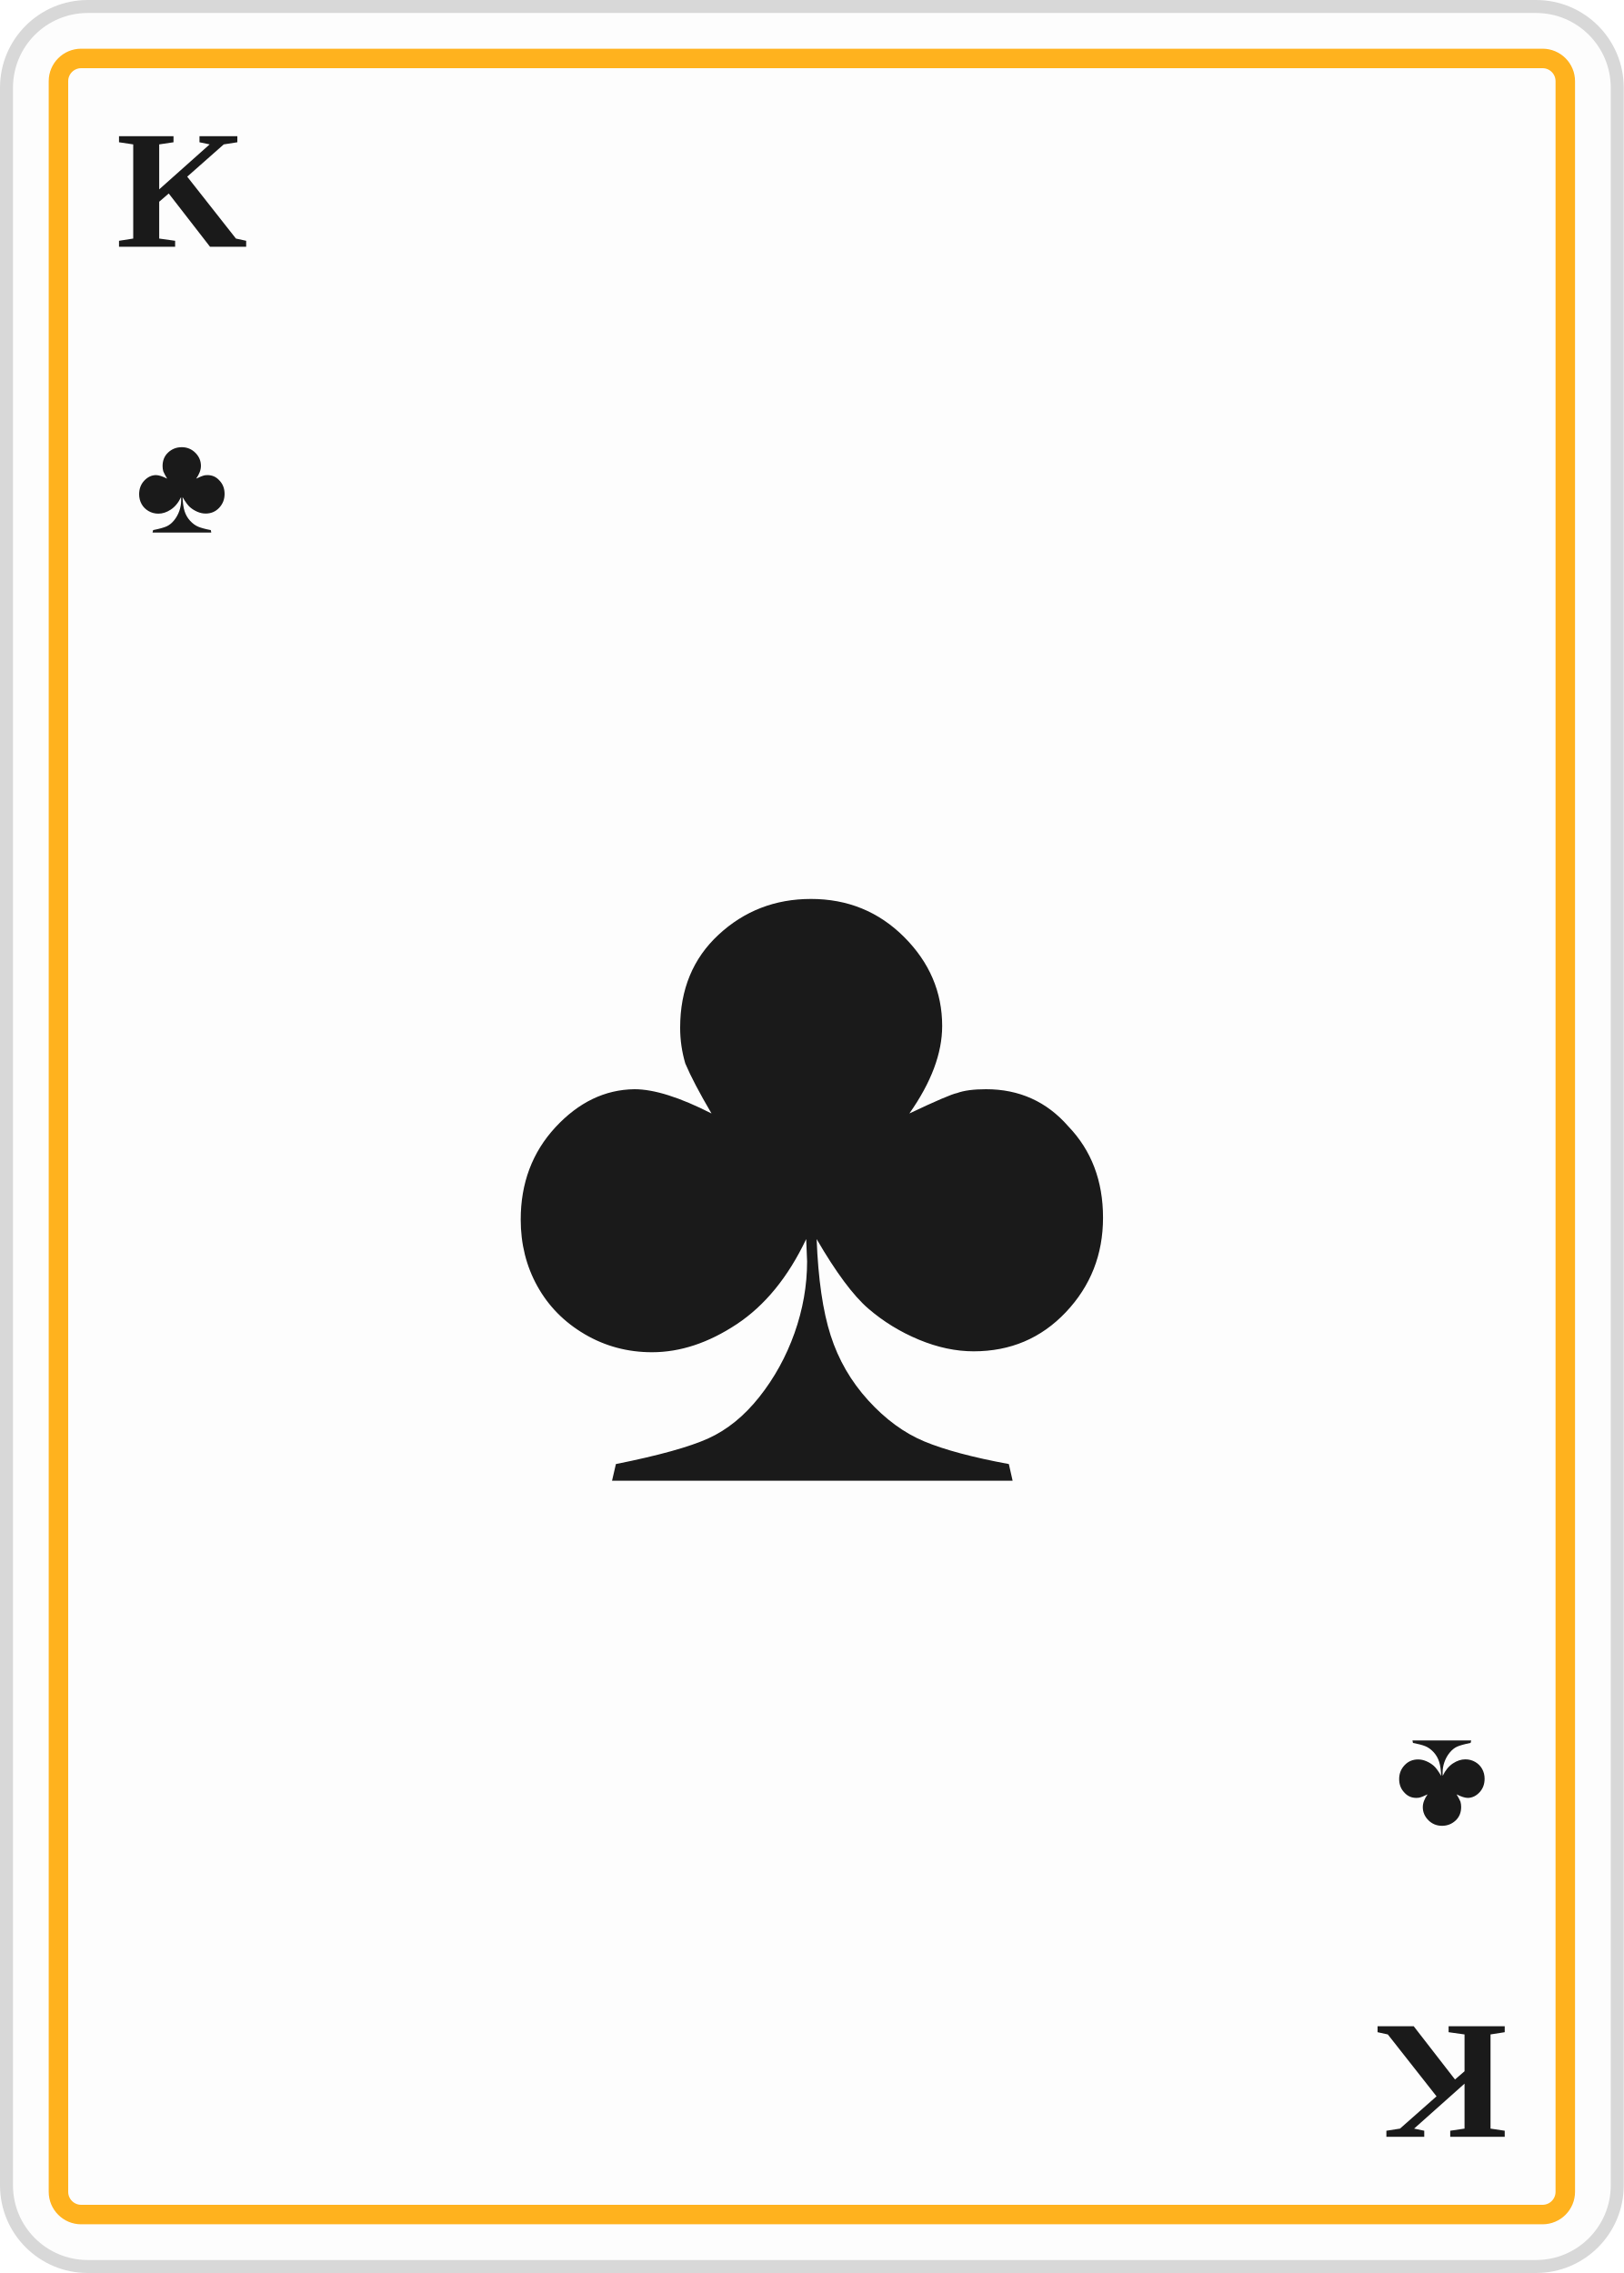
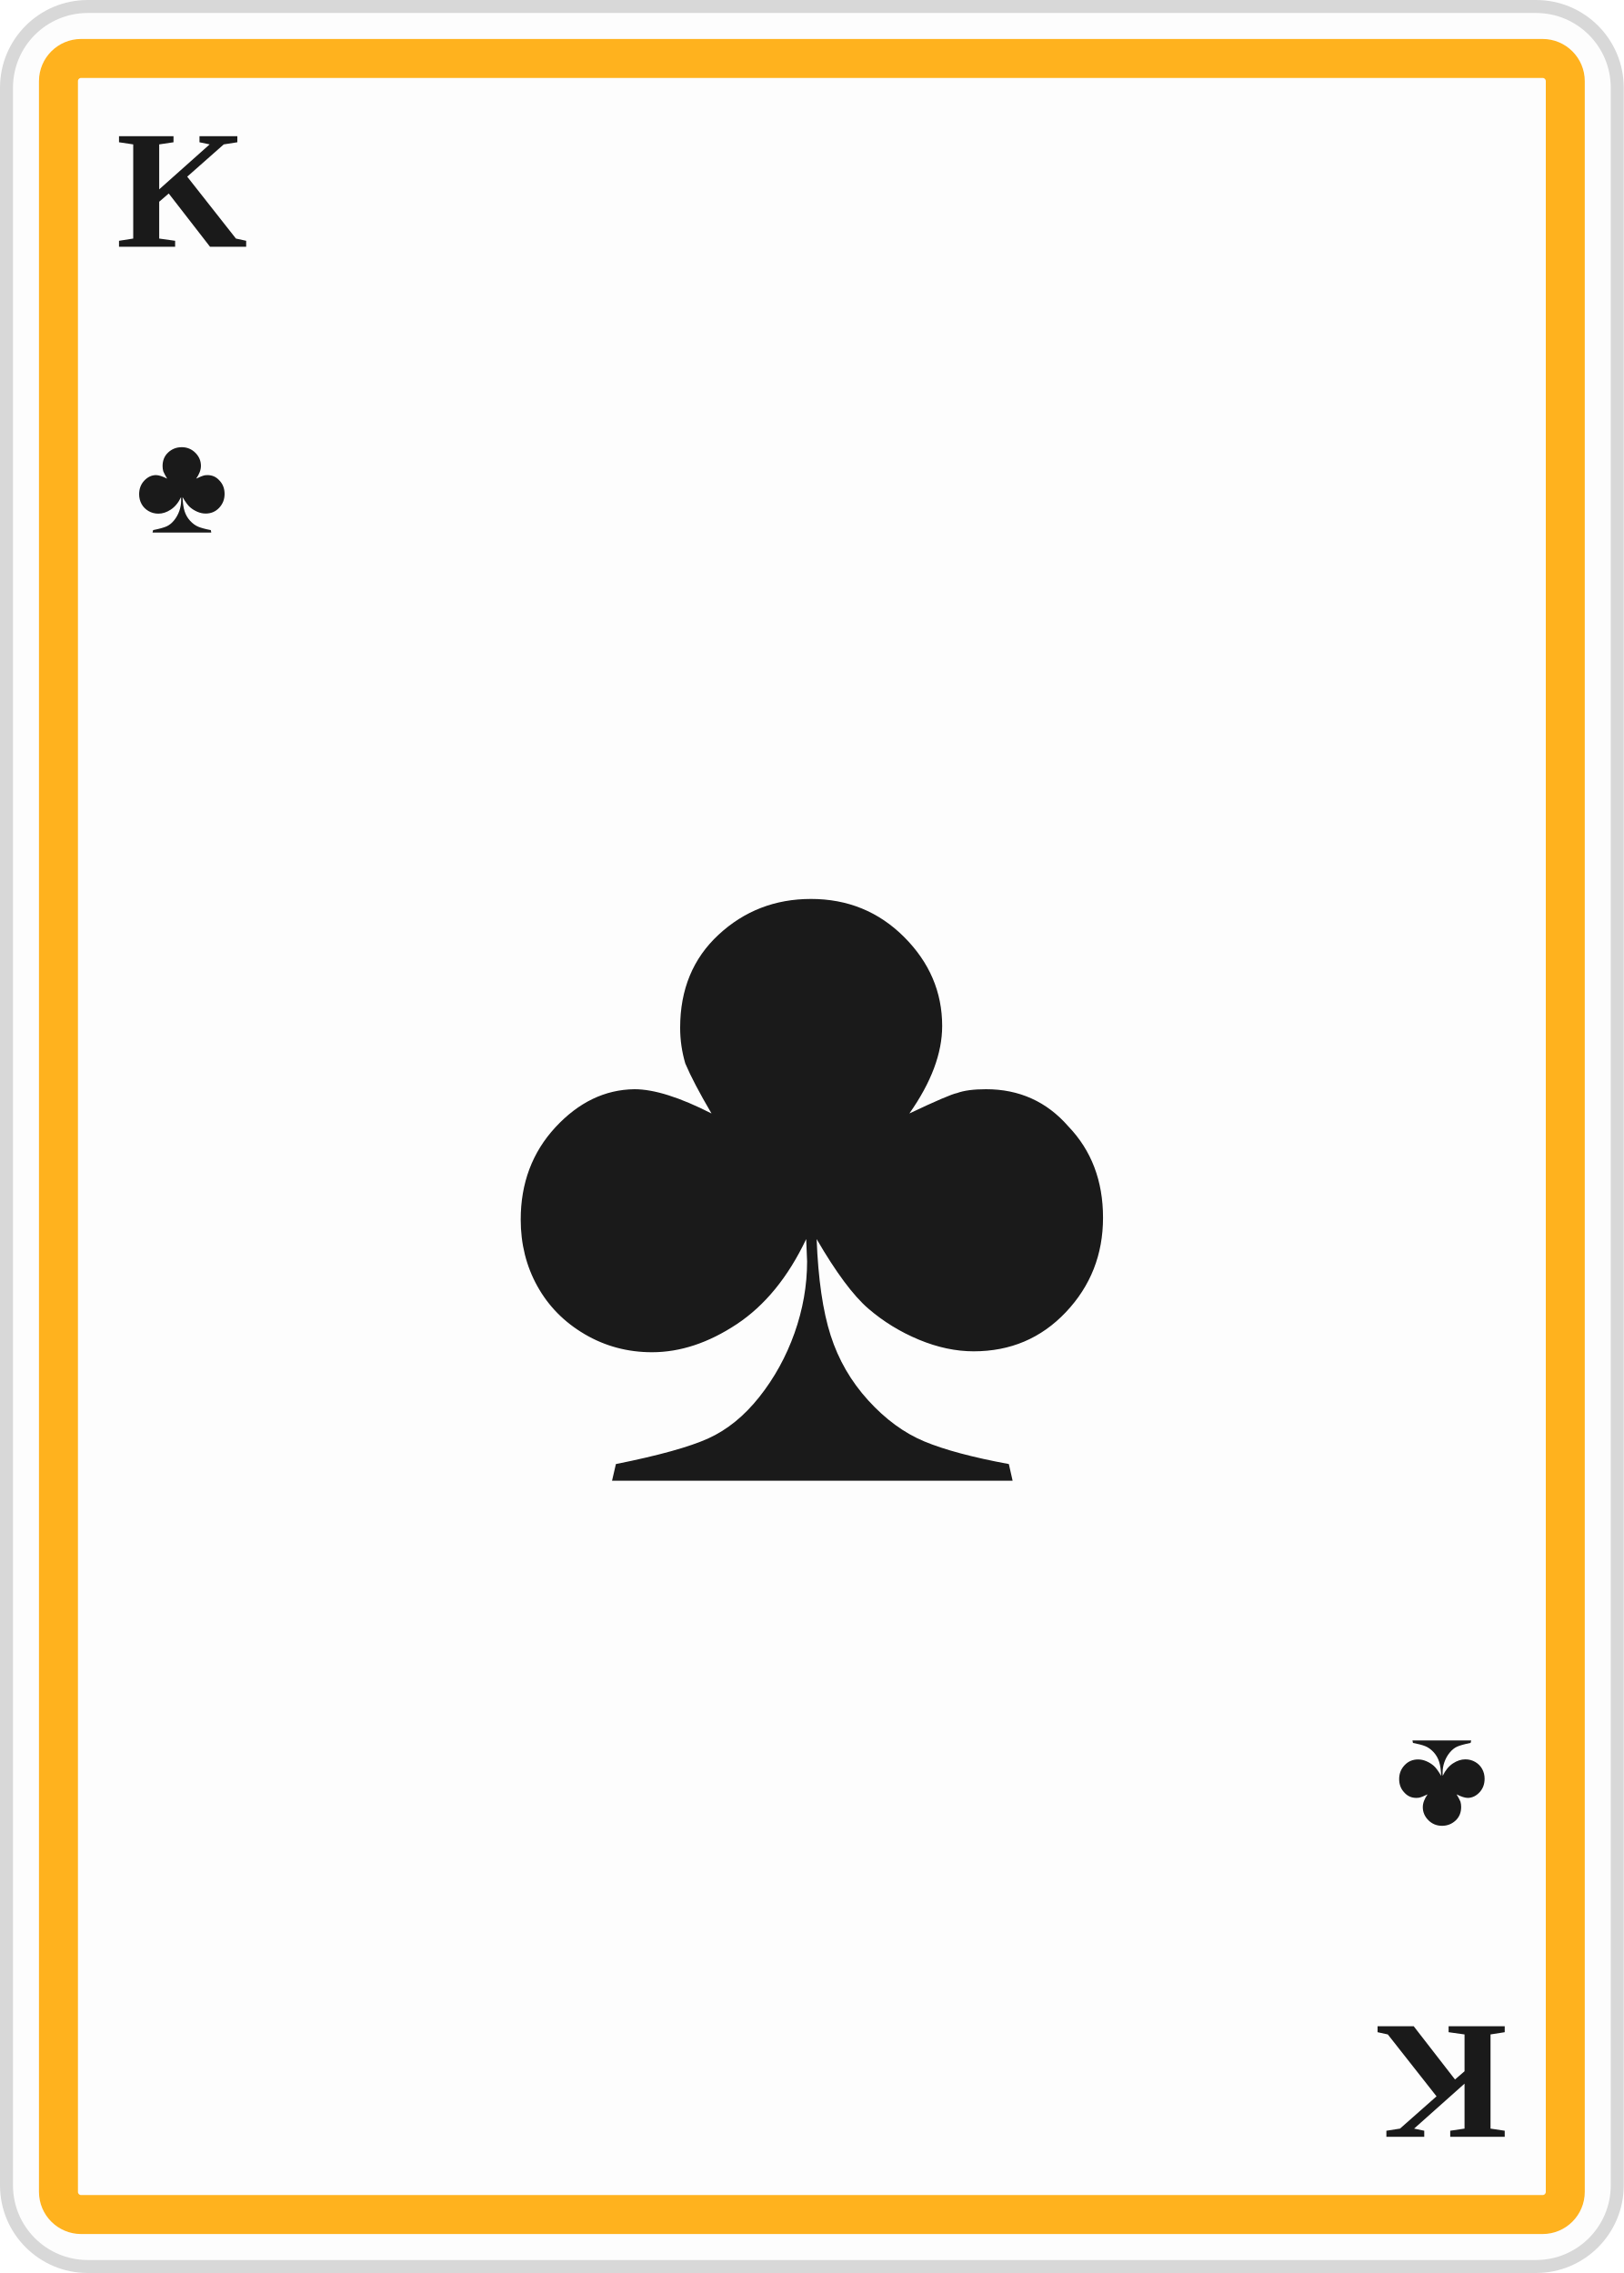
<svg xmlns="http://www.w3.org/2000/svg" viewBox="0 0 250 350">
  <rect x="1" y="1" width="248" height="348" rx="12.5" fill="#fdfdfd" stroke="#d8d8d8" stroke-width="2" />
-   <rect x="9" y="9" width="232" height="332" rx="3.5" fill="none" stroke="#ffb21e" stroke-width="3" />
+   <rect x="9" y="9" width="232" height="332" rx="3.5" fill="none" stroke="#ffb21e" stroke-width="6" />
  <text x="28" y="38" font-size="26" font-weight="bold" fill="#1a1a1a" font-family="Georgia, 'Times New Roman', serif" text-anchor="middle">K</text>
  <text x="28" y="82" font-size="22" fill="#1a1a1a" font-family="Georgia, 'Times New Roman', serif" text-anchor="middle">♣</text>
  <g transform="translate(250,350) rotate(180)">
    <text x="28" y="38" font-size="26" font-weight="bold" fill="#1a1a1a" font-family="Georgia, 'Times New Roman', serif" text-anchor="middle">K</text>
    <text x="28" y="82" font-size="22" fill="#1a1a1a" font-family="Georgia, 'Times New Roman', serif" text-anchor="middle">♣</text>
  </g>
  <text x="125.0" y="228.0" font-size="150" fill="#1a1a1a" font-family="Georgia, 'Times New Roman', serif" text-anchor="middle">♣</text>
</svg>
